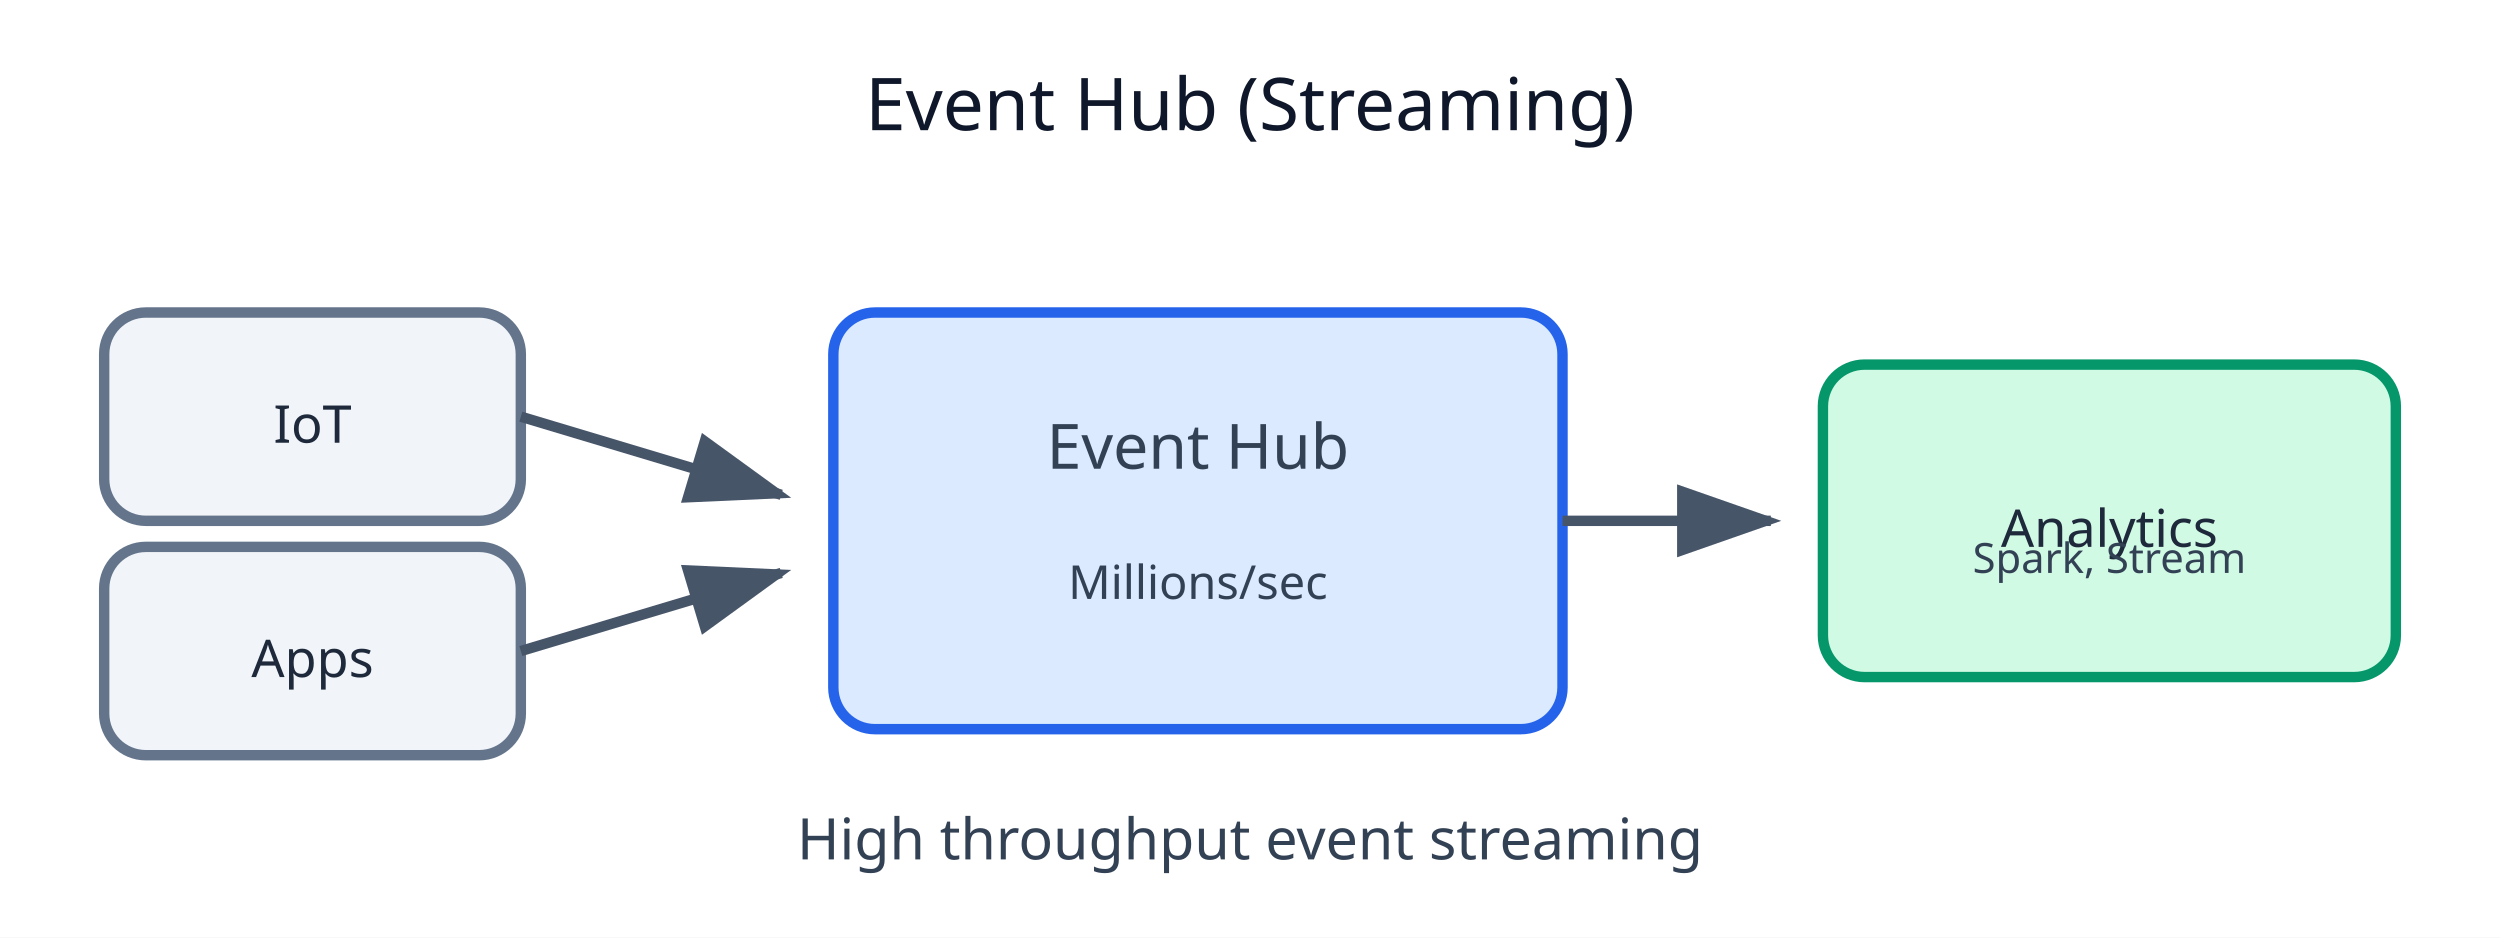
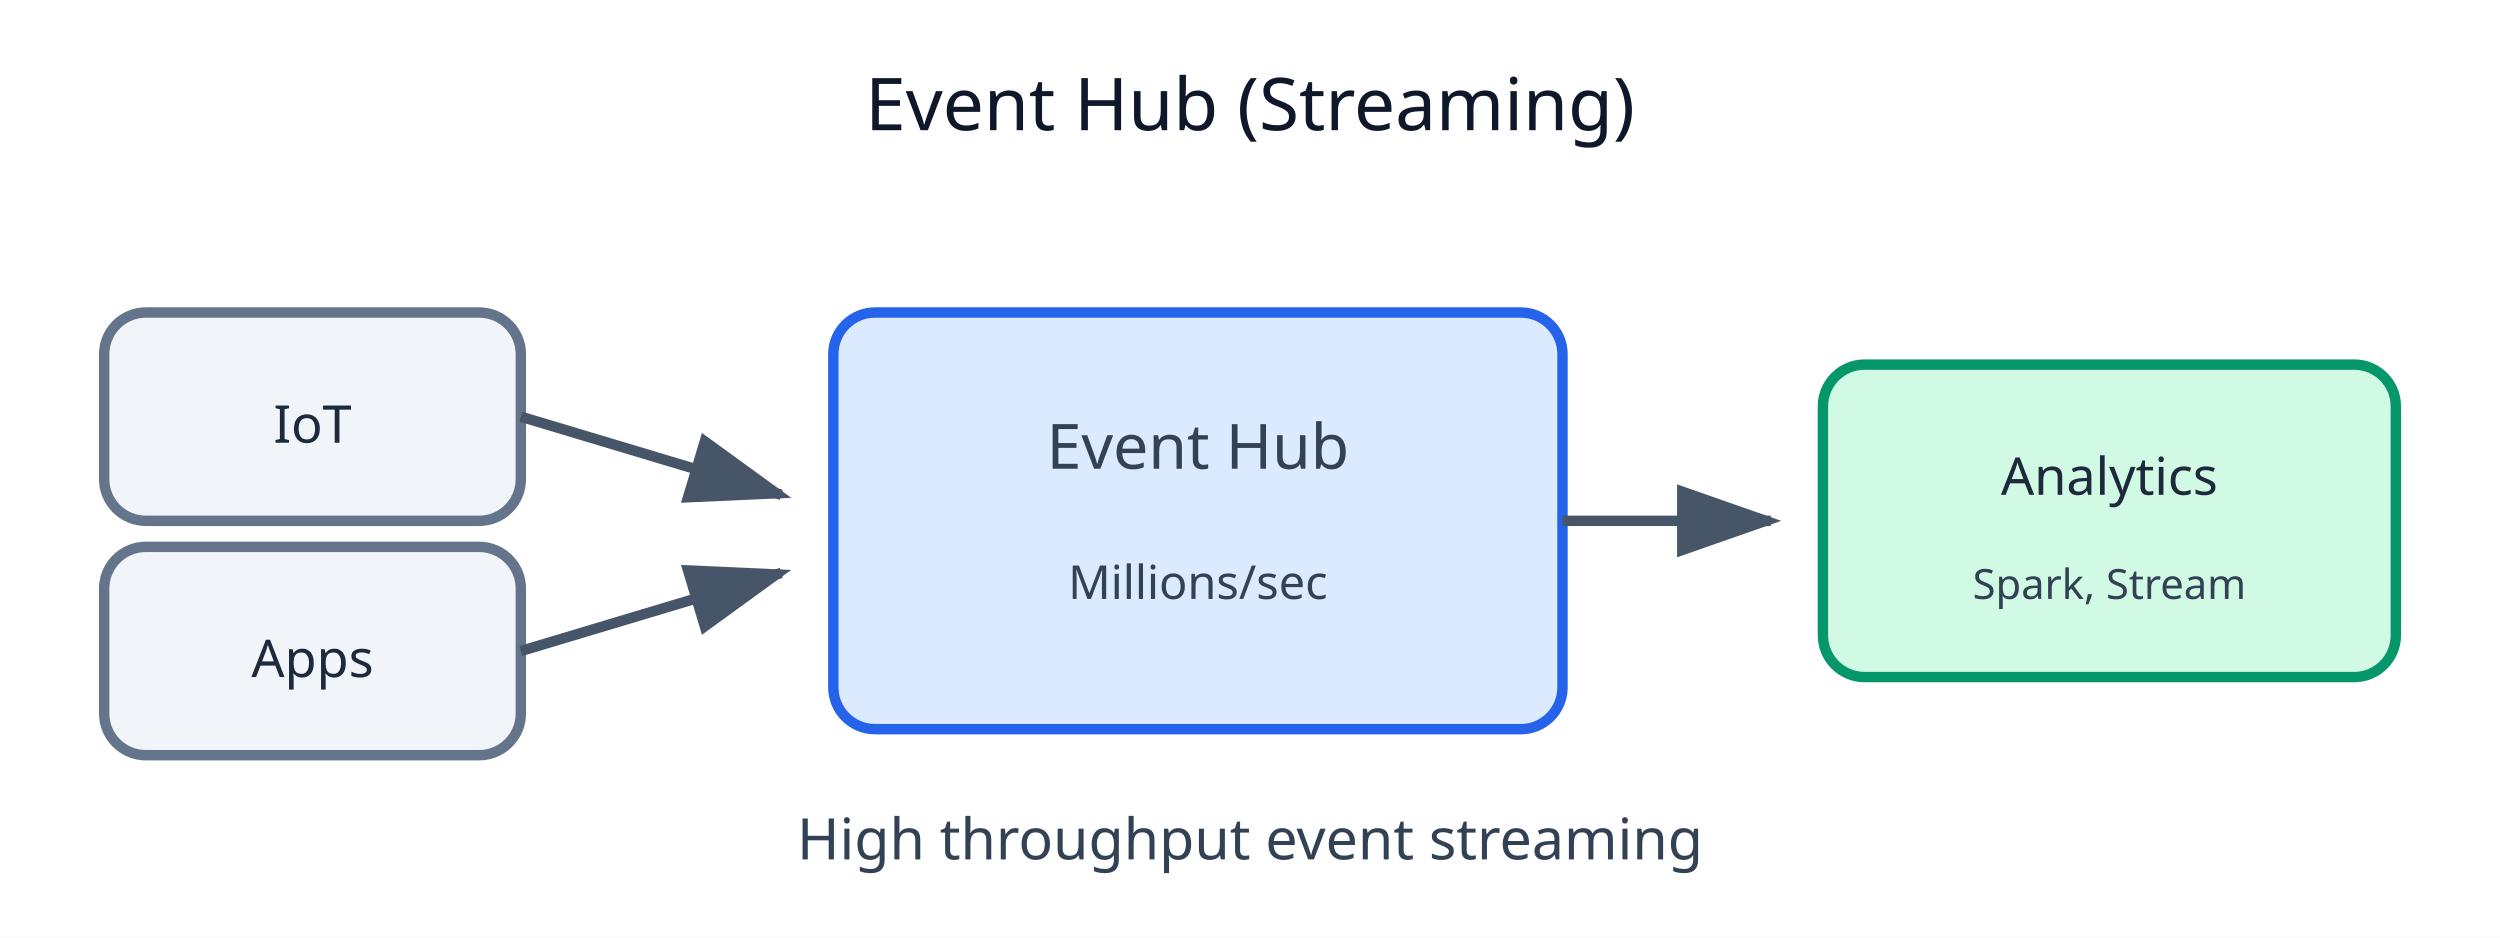
<svg xmlns="http://www.w3.org/2000/svg" viewBox="0 0 480 180" width="480" height="180">
  <defs>
    <marker id="arrow" markerWidth="10" markerHeight="7" refX="9" refY="3.5" orient="auto">
      <polygon points="0 0, 10 3.5, 0 7" fill="#475569" />
    </marker>
    <marker id="arrowBlue" markerWidth="10" markerHeight="7" refX="9" refY="3.5" orient="auto">
      <polygon points="0 0, 10 3.5, 0 7" fill="#2563EB" />
    </marker>
  </defs>
  <rect width="480" height="180" fill="#FFFFFF" />
  <text x="240" y="25" text-anchor="middle" font-family="Segoe UI" font-size="14" fill="#0F172A">Event Hub (Streaming)</text>
  <rect x="20" y="60" width="80" height="40" rx="8" fill="#F1F5F9" stroke="#64748B" stroke-width="2" />
  <text x="60" y="85" text-anchor="middle" font-family="Segoe UI" font-size="10" fill="#1E293B">IoT</text>
  <rect x="20" y="105" width="80" height="40" rx="8" fill="#F1F5F9" stroke="#64748B" stroke-width="2" />
  <text x="60" y="130" text-anchor="middle" font-family="Segoe UI" font-size="10" fill="#1E293B">Apps</text>
  <line x1="100" y1="80" x2="150" y2="95" stroke="#475569" stroke-width="2" marker-end="url(#arrow)" />
  <line x1="100" y1="125" x2="150" y2="110" stroke="#475569" stroke-width="2" marker-end="url(#arrow)" />
  <rect x="160" y="60" width="140" height="80" rx="8" fill="#DBEAFE" stroke="#2563EB" stroke-width="2" />
  <text x="230" y="105" text-anchor="middle" font-family="Segoe UI" font-size="11" fill="#1E293B" />
  <text x="230" y="90" text-anchor="middle" font-family="Segoe UI" font-size="12" fill="#334155">Event Hub</text>
  <text x="230" y="115" text-anchor="middle" font-family="Segoe UI" font-size="9" fill="#334155">Millions/sec</text>
  <line x1="300" y1="100" x2="340" y2="100" stroke="#475569" stroke-width="2" marker-end="url(#arrow)" />
  <rect x="350" y="70" width="110" height="60" rx="8" fill="#D1FAE5" stroke="#059669" stroke-width="2" />
-   <text x="405" y="105" text-anchor="middle" font-family="Segoe UI" font-size="10" fill="#1E293B">Analytics</text>
-   <text x="405" y="110" text-anchor="middle" font-family="Segoe UI" font-size="8" fill="#334155">Spark, Stream</text>
+   <text x="405" y="95" text-anchor="middle" font-family="Segoe UI" font-size="10" fill="#1E293B">Analytics</text>
+   <text x="405" y="115" text-anchor="middle" font-family="Segoe UI" font-size="8" fill="#334155">Spark, Stream</text>
  <text x="240" y="165" text-anchor="middle" font-family="Segoe UI" font-size="11" fill="#334155">High throughput event streaming</text>
</svg>
